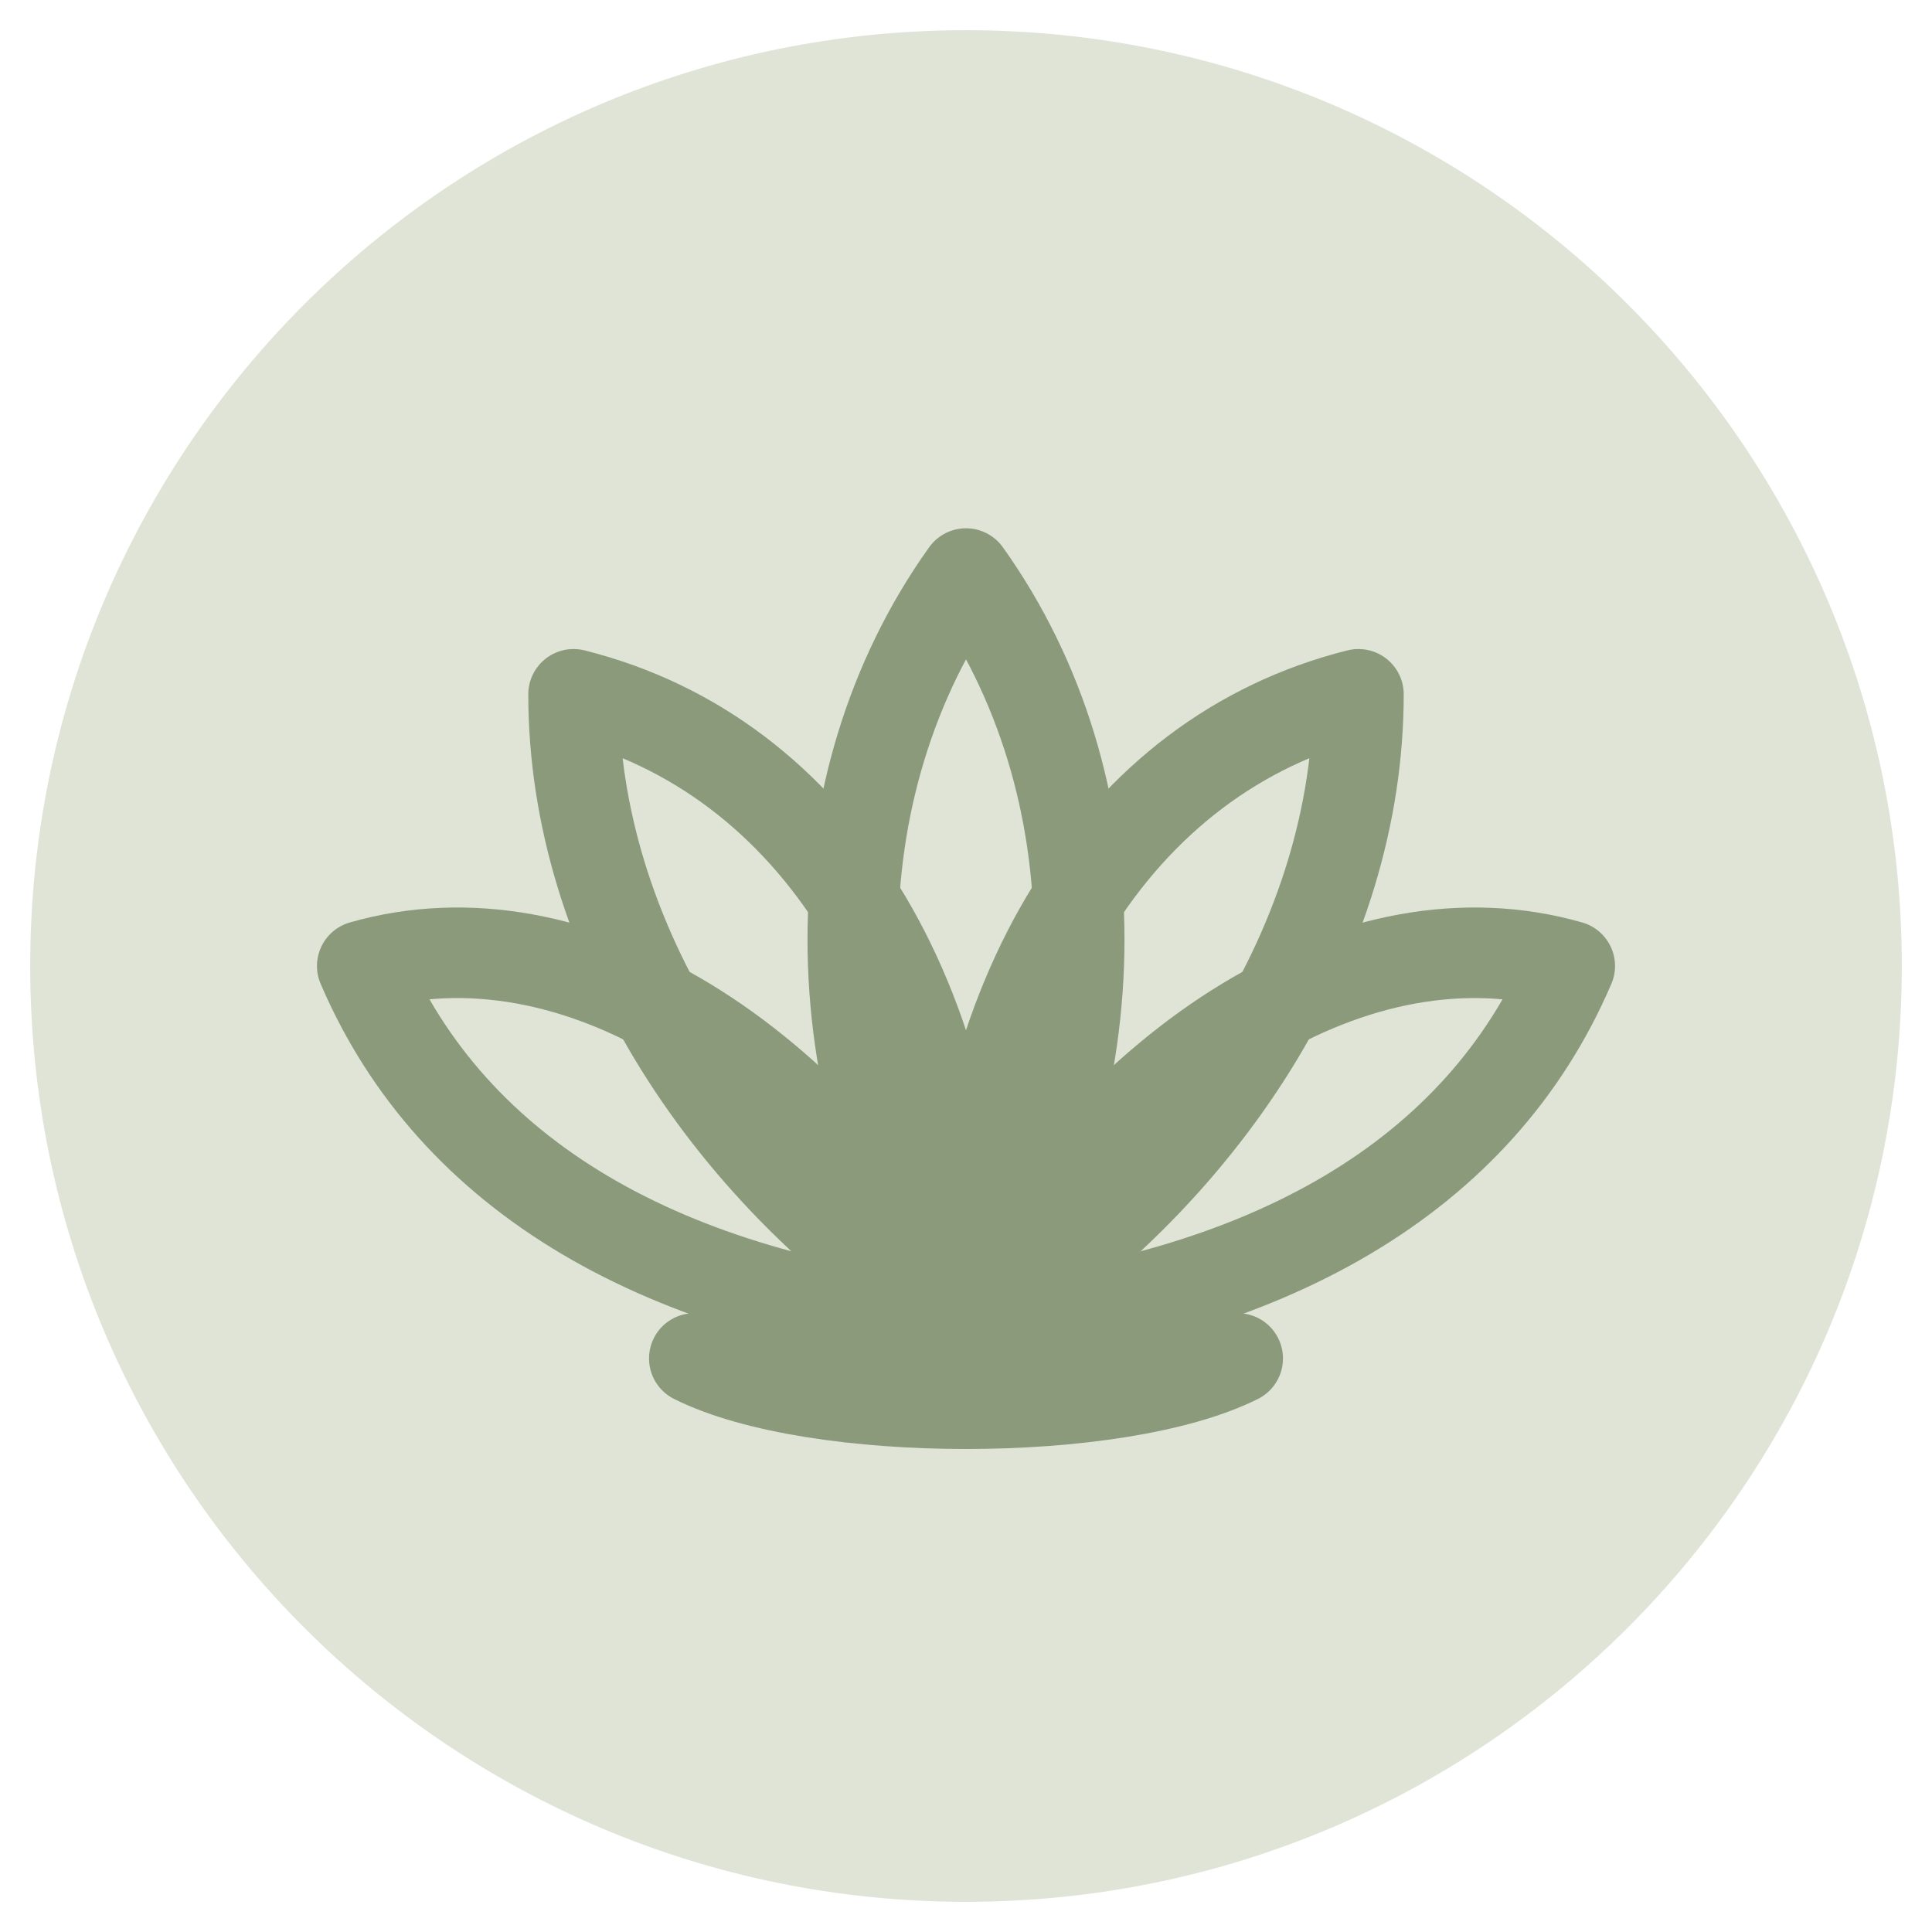
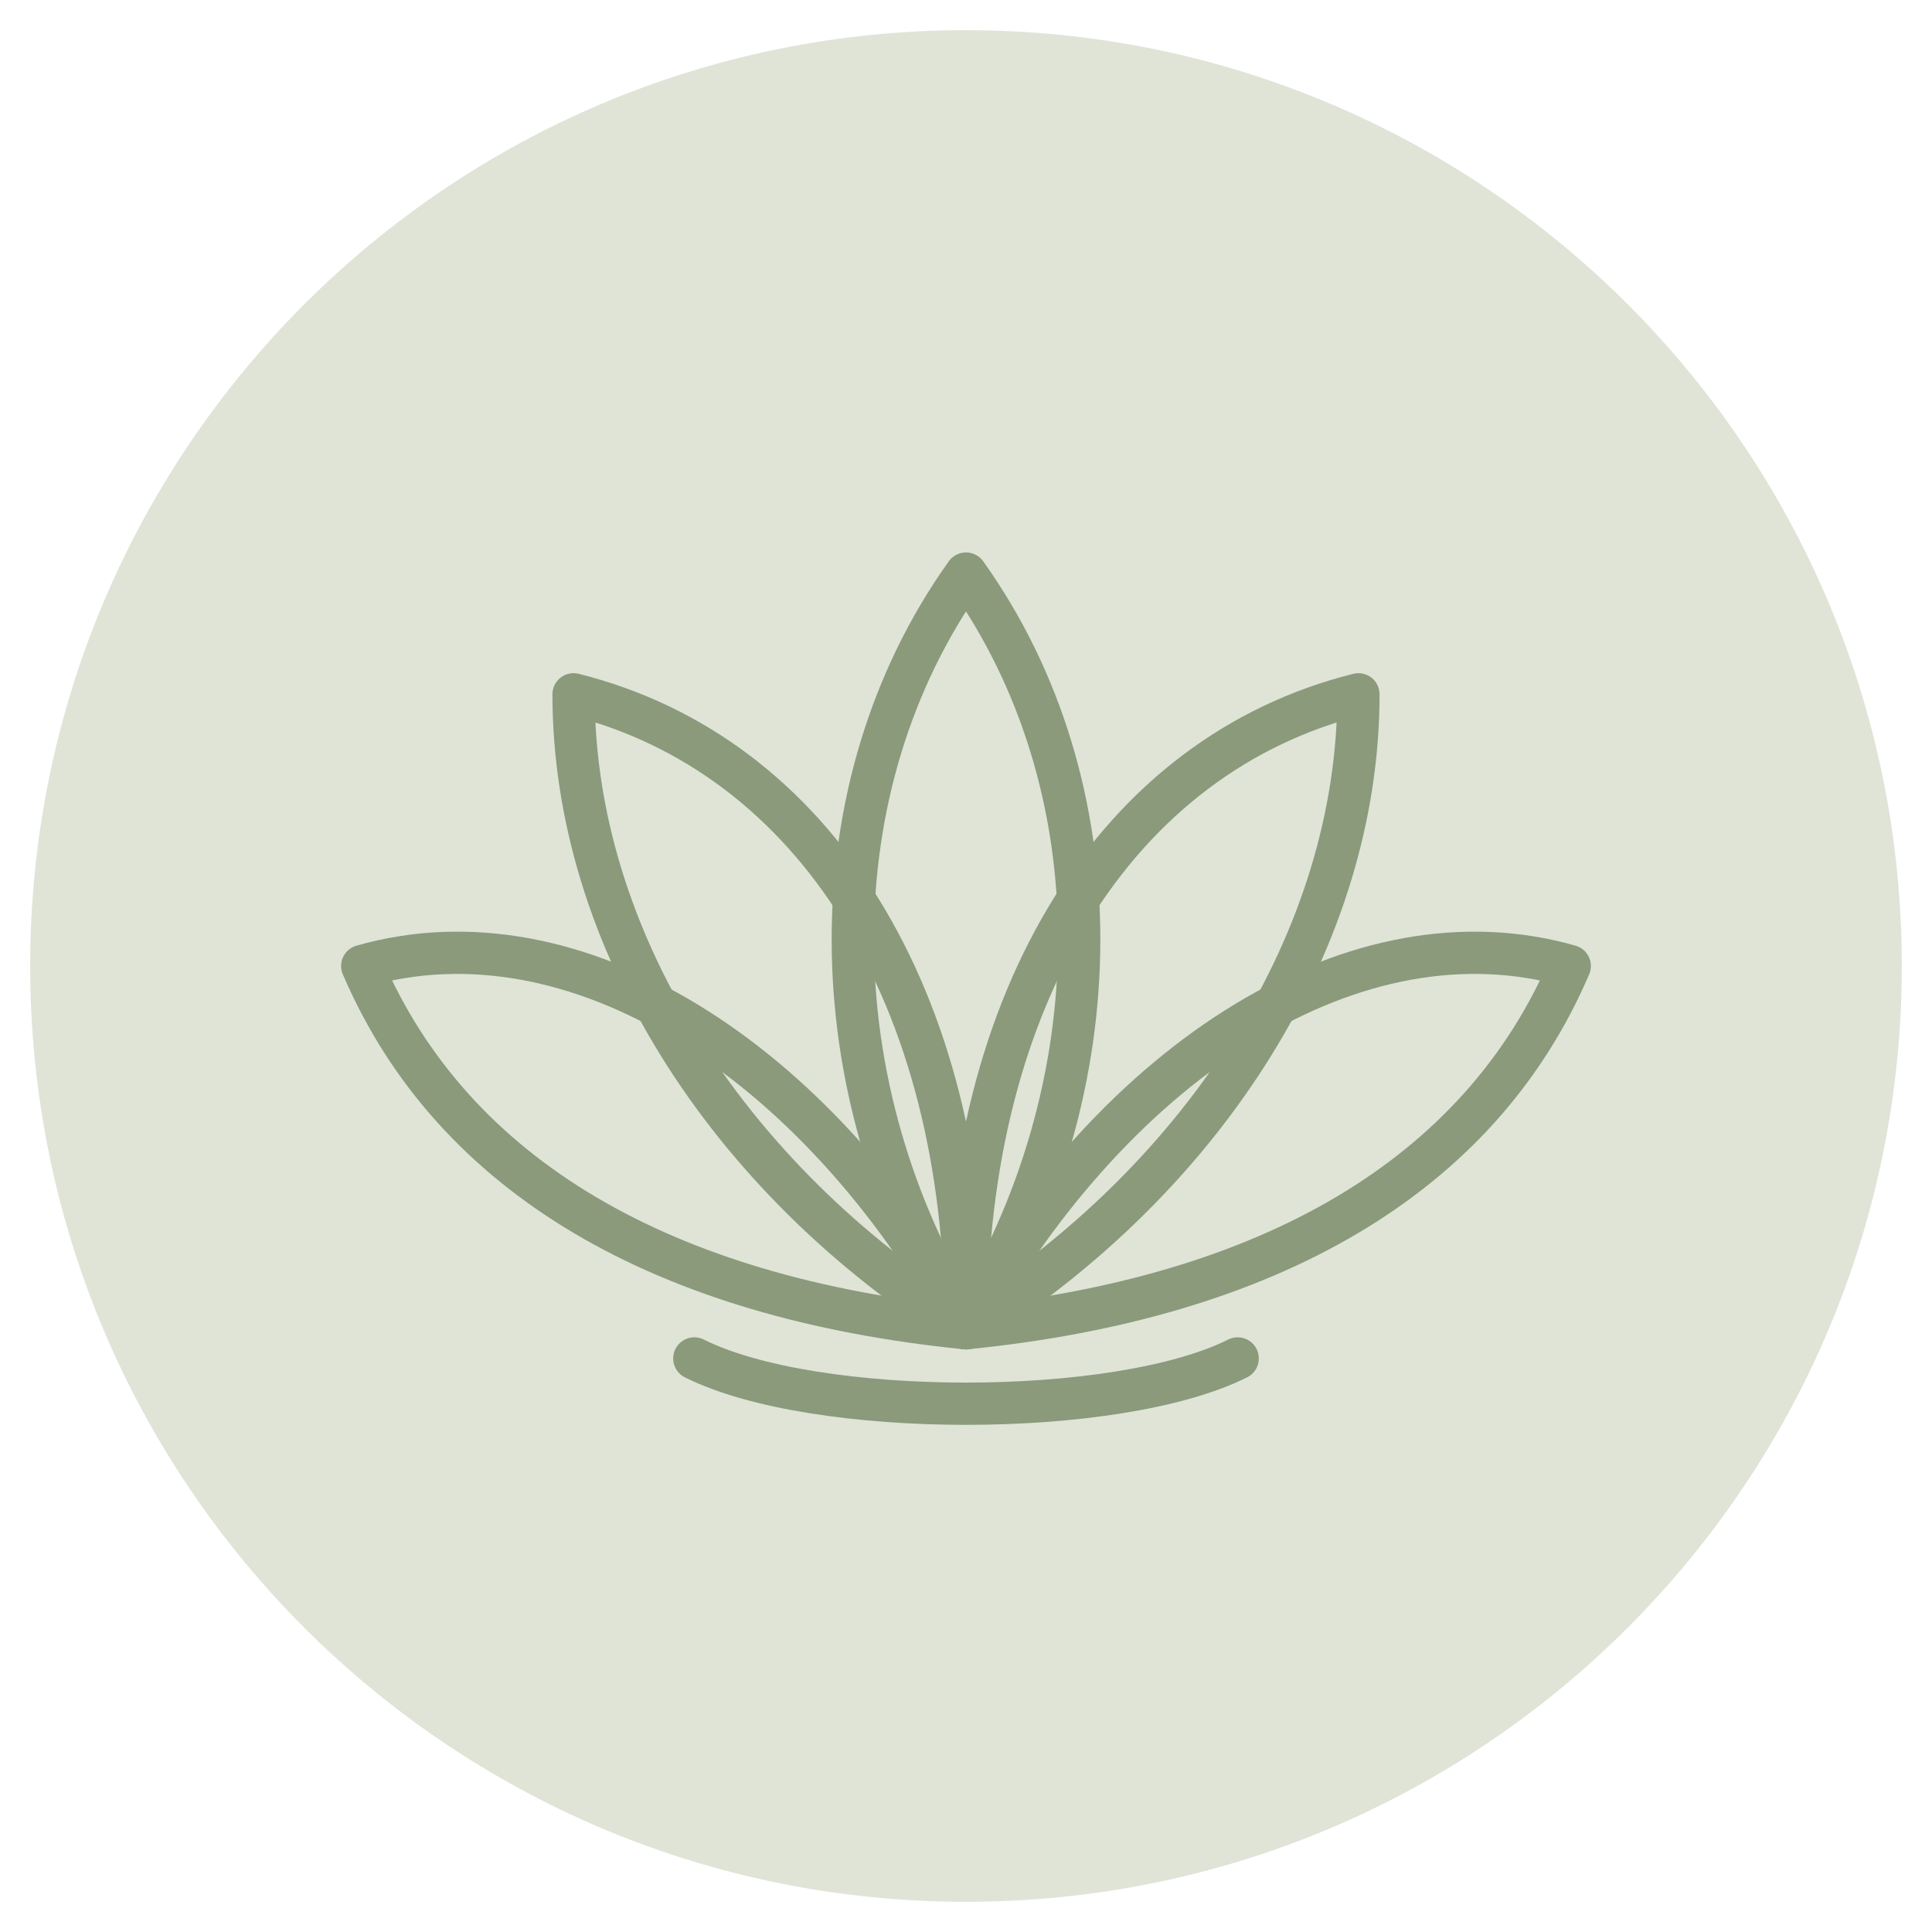
<svg xmlns="http://www.w3.org/2000/svg" width="64" height="64" viewBox="0 0 64 64" role="img" aria-label="ashtanga30 lotus mark">
  <circle cx="32" cy="32" r="31" fill="#dfe4d7" />
-   <g fill="none" stroke="#8a9a7b" stroke-width="3" stroke-linecap="round" stroke-linejoin="round">
+   <g fill="none" stroke="#8a9a7b" stroke-width="1.4" stroke-linecap="round" stroke-linejoin="round">
    <path d="M32 44 C27 36 27 26 32 19 C37 26 37 36 32 44 Z" />
    <path d="M32 44 C24 39 19 31 19 23 C27 25 32 33 32 44 Z" />
    <path d="M32 44 C40 39 45 31 45 23 C37 25 32 33 32 44 Z" />
    <path d="M32 44 C22 43 15 39 12 32 C19 30 27 35 32 44 Z" />
    <path d="M32 44 C42 43 49 39 52 32 C45 30 37 35 32 44 Z" />
    <path d="M23 45 C27 47 37 47 41 45" />
  </g>
</svg>
